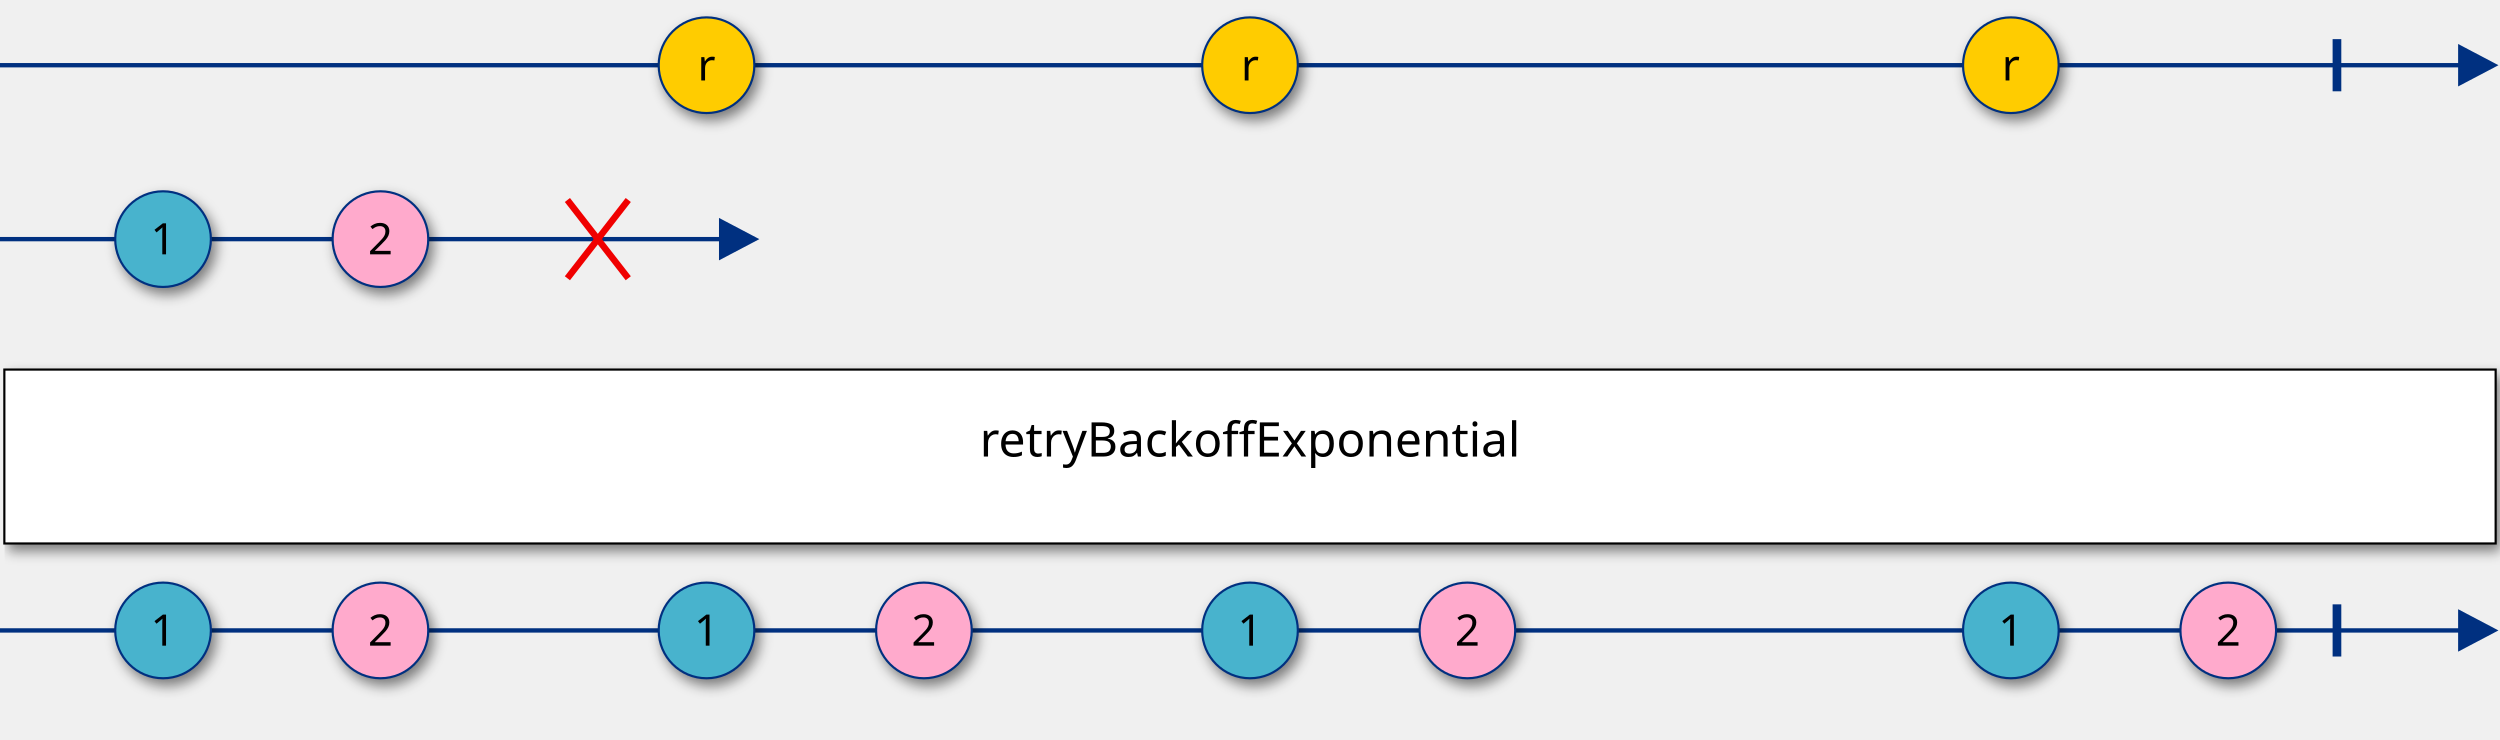
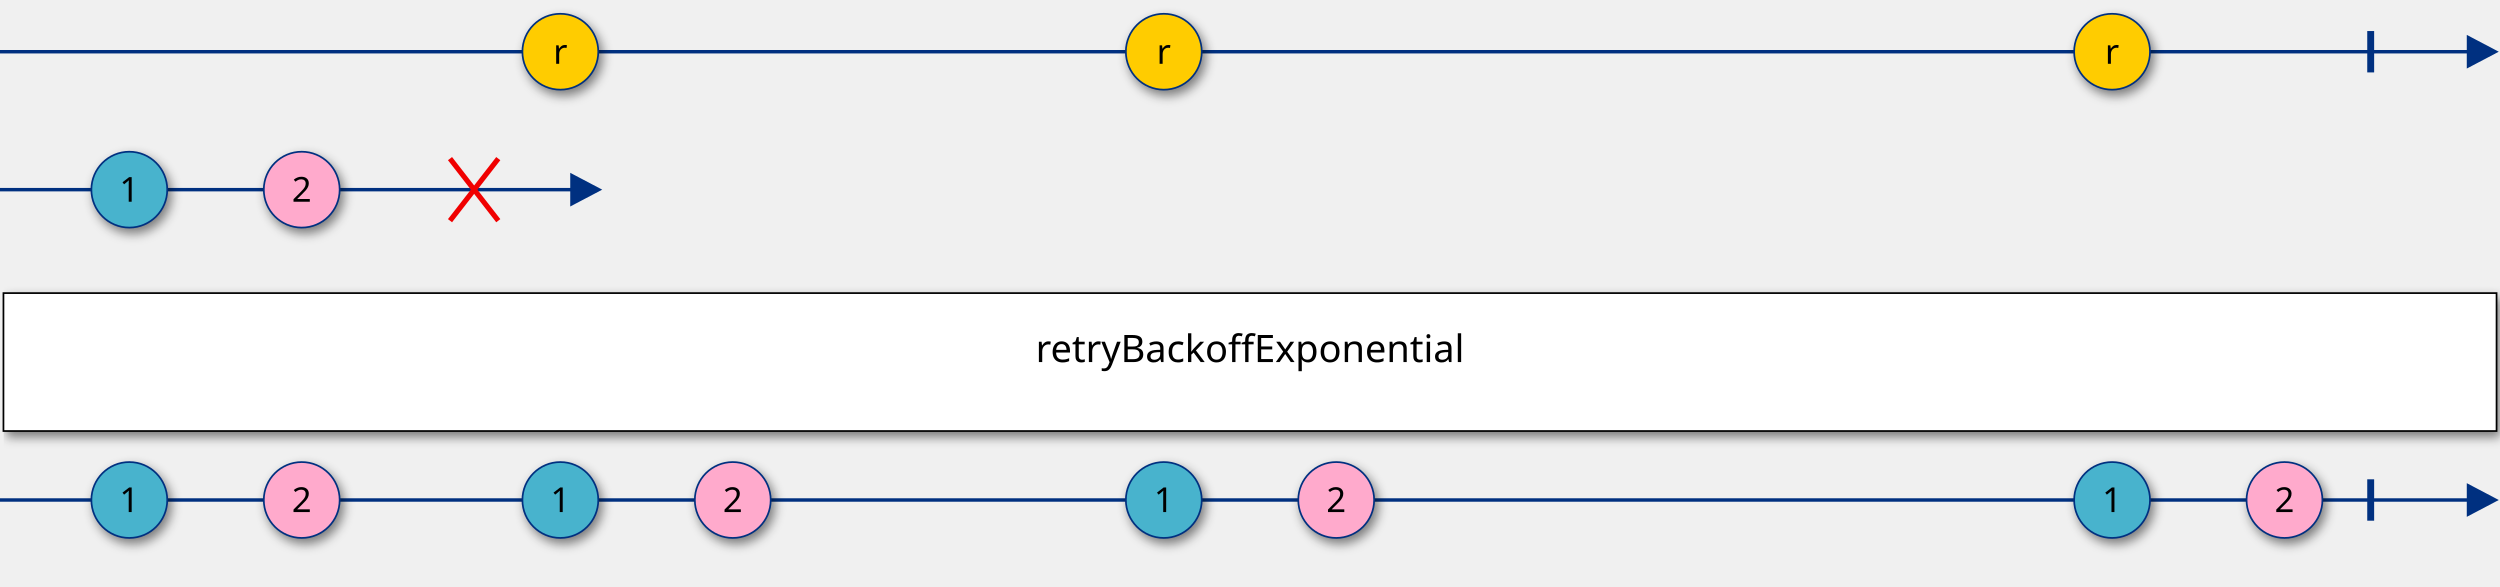
- <svg xmlns="http://www.w3.org/2000/svg" width="1150.0px" height="340.0px" viewBox="0 0 1150.0 340.0 " id="svg2" version="1.1">
+ <svg xmlns="http://www.w3.org/2000/svg" width="1450.0px" height="340.0px" viewBox="0 0 1450.0 340.0 " id="svg2" version="1.1">
  <defs id="defs4">
    <filter style="color-interpolation-filters:sRGB;" id="filter3443" x="-25%" y="-25%" width="150%" height="150%">
      <feFlood flood-opacity="0.498" flood-color="rgb(0,0,0)" result="flood" id="feFlood3445" />
      <feComposite in="flood" in2="SourceGraphic" operator="in" result="composite1" id="feComposite3447" />
      <feGaussianBlur in="composite1" stdDeviation="3" result="blur" id="feGaussianBlur3449" />
      <feOffset dx="2" dy="3" result="offset" id="feOffset3451" />
      <feComposite in="SourceGraphic" in2="offset" operator="over" result="composite2" id="feComposite3453" />
    </filter>
    <marker orient="auto" refY="0.0" refX="0.0" id="Arrow1Lend" style="overflow:visible;">
      <path d="M -3.0,0.0 L -3.0,-5.0 L -12.5,0.0 L -3.0,5.0 L -3.0,0.0 z " style="fill-rule:evenodd;stroke:#003080;stroke-width:1pt;stroke-opacity:1;fill:#003080;fill-opacity:1" transform="scale(0.8) rotate(180) translate(12.5,0)" />
    </marker>
  </defs>
  <g id="source_a" transform="rotate(0 0.0 30) translate(0.0,30)">
-     <path style="fill:none;fill-rule:evenodd;stroke:#003080;stroke-width:2px;marker-end:url(#Arrow1Lend)" d="m 0,0 1147.0,0" />
+     <path style="fill:none;fill-rule:evenodd;stroke:#003080;stroke-width:2px;marker-end:url(#Arrow1Lend)" d="m 0,0 1447.0,0" />
    <g style="filter:url(#filter3443)">
      <circle r="22" cy="0" cx="325.0" style="opacity:1;fill:#ffcc00;fill-opacity:1;stroke:#003080;stroke-width:1px;" />
      <text y="7" x="325.0" style="font-size:20px;font-family:sans-serif;text-align:center;text-anchor:middle;fill:#000000;" xml:space="preserve">r</text>
    </g>
    <g style="filter:url(#filter3443)">
-       <circle r="22" cy="0" cx="575.0" style="opacity:1;fill:#ffcc00;fill-opacity:1;stroke:#003080;stroke-width:1px;" />
-       <text y="7" x="575.0" style="font-size:20px;font-family:sans-serif;text-align:center;text-anchor:middle;fill:#000000;" xml:space="preserve">r</text>
+       <circle r="22" cy="0" cx="675.0" style="opacity:1;fill:#ffcc00;fill-opacity:1;stroke:#003080;stroke-width:1px;" />
+       <text y="7" x="675.0" style="font-size:20px;font-family:sans-serif;text-align:center;text-anchor:middle;fill:#000000;" xml:space="preserve">r</text>
    </g>
    <g style="filter:url(#filter3443)">
-       <circle r="22" cy="0" cx="925.0" style="opacity:1;fill:#ffcc00;fill-opacity:1;stroke:#003080;stroke-width:1px;" />
-       <text y="7" x="925.0" style="font-size:20px;font-family:sans-serif;text-align:center;text-anchor:middle;fill:#000000;" xml:space="preserve">r</text>
+       <circle r="22" cy="0" cx="1225.0" style="opacity:1;fill:#ffcc00;fill-opacity:1;stroke:#003080;stroke-width:1px;" />
+       <text y="7" x="1225.0" style="font-size:20px;font-family:sans-serif;text-align:center;text-anchor:middle;fill:#000000;" xml:space="preserve">r</text>
    </g>
    <g>
-       <path d="m 1075.0,-12 0,24" style="fill:none;fill-rule:evenodd;stroke:#003080;stroke-width:4px;" />
+       <path d="m 1375.0,-12 0,24" style="fill:none;fill-rule:evenodd;stroke:#003080;stroke-width:4px;" />
    </g>
  </g>
  <g id="source_b" transform="rotate(0 0.0 110.0) translate(0.0,110.0)">
    <path style="fill:none;fill-rule:evenodd;stroke:#003080;stroke-width:2px;marker-end:url(#Arrow1Lend)" d="m 0,0 347.0,0" />
    <g style="filter:url(#filter3443)">
      <circle r="22" cy="0" cx="75.0" style="opacity:1;fill:#48b3cd;fill-opacity:1;stroke:#003080;stroke-width:1px;" />
      <text y="7" x="75.0" style="font-size:20px;font-family:sans-serif;text-align:center;text-anchor:middle;fill:#000000;" xml:space="preserve">1</text>
    </g>
    <g style="filter:url(#filter3443)">
      <circle r="22" cy="0" cx="175.0" style="opacity:1;fill:#ffaacc;fill-opacity:1;stroke:#003080;stroke-width:1px;" />
      <text y="7" x="175.0" style="font-size:20px;font-family:sans-serif;text-align:center;text-anchor:middle;fill:#000000;" xml:space="preserve">2</text>
    </g>
    <g id="error">
      <path d="m 289.0,-18 -28,36" style="stroke:#F00000;stroke-width:3px;" />
      <path style="stroke:#F00000;stroke-width:3px;" d="m 261.0,-18 28,36" />
    </g>
  </g>
  <g transform="translate(0 170.0)">
    <g style="filter:url(#filter3443)">
-       <rect x="2" y="0" width="1146.0" height="80" style="opacity:1;fill:#ffffff;fill-opacity:1;stroke:#000000;stroke-width:1px;" />
-       <text x="575.0" y="40.0" style="font-size:22px;font-family:sans-serif;text-align:center;text-anchor:middle;fill:#000000;" xml:space="preserve">retryBackoffExponential</text>
+       <rect x="2" y="0" width="1446.0" height="80" style="opacity:1;fill:#ffffff;fill-opacity:1;stroke:#000000;stroke-width:1px;" />
+       <text x="725.0" y="40.0" style="font-size:22px;font-family:sans-serif;text-align:center;text-anchor:middle;fill:#000000;" xml:space="preserve">retryBackoffExponential</text>
    </g>
    <g id="operator_retryBackoffExponential" transform="rotate(0 0.0 120) translate(0.0,120)">
-       <path style="fill:none;fill-rule:evenodd;stroke:#003080;stroke-width:2px;marker-end:url(#Arrow1Lend)" d="m 0,0 1147.0,0" />
+       <path style="fill:none;fill-rule:evenodd;stroke:#003080;stroke-width:2px;marker-end:url(#Arrow1Lend)" d="m 0,0 1447.0,0" />
      <g style="filter:url(#filter3443)">
        <circle r="22" cy="0" cx="75.0" style="opacity:1;fill:#48b3cd;fill-opacity:1;stroke:#003080;stroke-width:1px;" />
        <text y="7" x="75.0" style="font-size:20px;font-family:sans-serif;text-align:center;text-anchor:middle;fill:#000000;" xml:space="preserve">1</text>
      </g>
      <g style="filter:url(#filter3443)">
        <circle r="22" cy="0" cx="175.0" style="opacity:1;fill:#ffaacc;fill-opacity:1;stroke:#003080;stroke-width:1px;" />
        <text y="7" x="175.0" style="font-size:20px;font-family:sans-serif;text-align:center;text-anchor:middle;fill:#000000;" xml:space="preserve">2</text>
      </g>
      <g style="filter:url(#filter3443)">
        <circle r="22" cy="0" cx="325.0" style="opacity:1;fill:#48b3cd;fill-opacity:1;stroke:#003080;stroke-width:1px;" />
        <text y="7" x="325.0" style="font-size:20px;font-family:sans-serif;text-align:center;text-anchor:middle;fill:#000000;" xml:space="preserve">1</text>
      </g>
      <g style="filter:url(#filter3443)">
        <circle r="22" cy="0" cx="425.0" style="opacity:1;fill:#ffaacc;fill-opacity:1;stroke:#003080;stroke-width:1px;" />
        <text y="7" x="425.0" style="font-size:20px;font-family:sans-serif;text-align:center;text-anchor:middle;fill:#000000;" xml:space="preserve">2</text>
      </g>
      <g style="filter:url(#filter3443)">
-         <circle r="22" cy="0" cx="575.0" style="opacity:1;fill:#48b3cd;fill-opacity:1;stroke:#003080;stroke-width:1px;" />
-         <text y="7" x="575.0" style="font-size:20px;font-family:sans-serif;text-align:center;text-anchor:middle;fill:#000000;" xml:space="preserve">1</text>
+         <circle r="22" cy="0" cx="675.0" style="opacity:1;fill:#48b3cd;fill-opacity:1;stroke:#003080;stroke-width:1px;" />
+         <text y="7" x="675.0" style="font-size:20px;font-family:sans-serif;text-align:center;text-anchor:middle;fill:#000000;" xml:space="preserve">1</text>
      </g>
      <g style="filter:url(#filter3443)">
-         <circle r="22" cy="0" cx="675.0" style="opacity:1;fill:#ffaacc;fill-opacity:1;stroke:#003080;stroke-width:1px;" />
-         <text y="7" x="675.0" style="font-size:20px;font-family:sans-serif;text-align:center;text-anchor:middle;fill:#000000;" xml:space="preserve">2</text>
+         <circle r="22" cy="0" cx="775.0" style="opacity:1;fill:#ffaacc;fill-opacity:1;stroke:#003080;stroke-width:1px;" />
+         <text y="7" x="775.0" style="font-size:20px;font-family:sans-serif;text-align:center;text-anchor:middle;fill:#000000;" xml:space="preserve">2</text>
      </g>
      <g style="filter:url(#filter3443)">
-         <circle r="22" cy="0" cx="925.0" style="opacity:1;fill:#48b3cd;fill-opacity:1;stroke:#003080;stroke-width:1px;" />
-         <text y="7" x="925.0" style="font-size:20px;font-family:sans-serif;text-align:center;text-anchor:middle;fill:#000000;" xml:space="preserve">1</text>
+         <circle r="22" cy="0" cx="1225.0" style="opacity:1;fill:#48b3cd;fill-opacity:1;stroke:#003080;stroke-width:1px;" />
+         <text y="7" x="1225.0" style="font-size:20px;font-family:sans-serif;text-align:center;text-anchor:middle;fill:#000000;" xml:space="preserve">1</text>
      </g>
      <g style="filter:url(#filter3443)">
-         <circle r="22" cy="0" cx="1025.0" style="opacity:1;fill:#ffaacc;fill-opacity:1;stroke:#003080;stroke-width:1px;" />
-         <text y="7" x="1025.0" style="font-size:20px;font-family:sans-serif;text-align:center;text-anchor:middle;fill:#000000;" xml:space="preserve">2</text>
+         <circle r="22" cy="0" cx="1325.0" style="opacity:1;fill:#ffaacc;fill-opacity:1;stroke:#003080;stroke-width:1px;" />
+         <text y="7" x="1325.0" style="font-size:20px;font-family:sans-serif;text-align:center;text-anchor:middle;fill:#000000;" xml:space="preserve">2</text>
      </g>
      <g>
-         <path d="m 1075.0,-12 0,24" style="fill:none;fill-rule:evenodd;stroke:#003080;stroke-width:4px;" />
+         <path d="m 1375.0,-12 0,24" style="fill:none;fill-rule:evenodd;stroke:#003080;stroke-width:4px;" />
      </g>
    </g>
  </g>
</svg>
